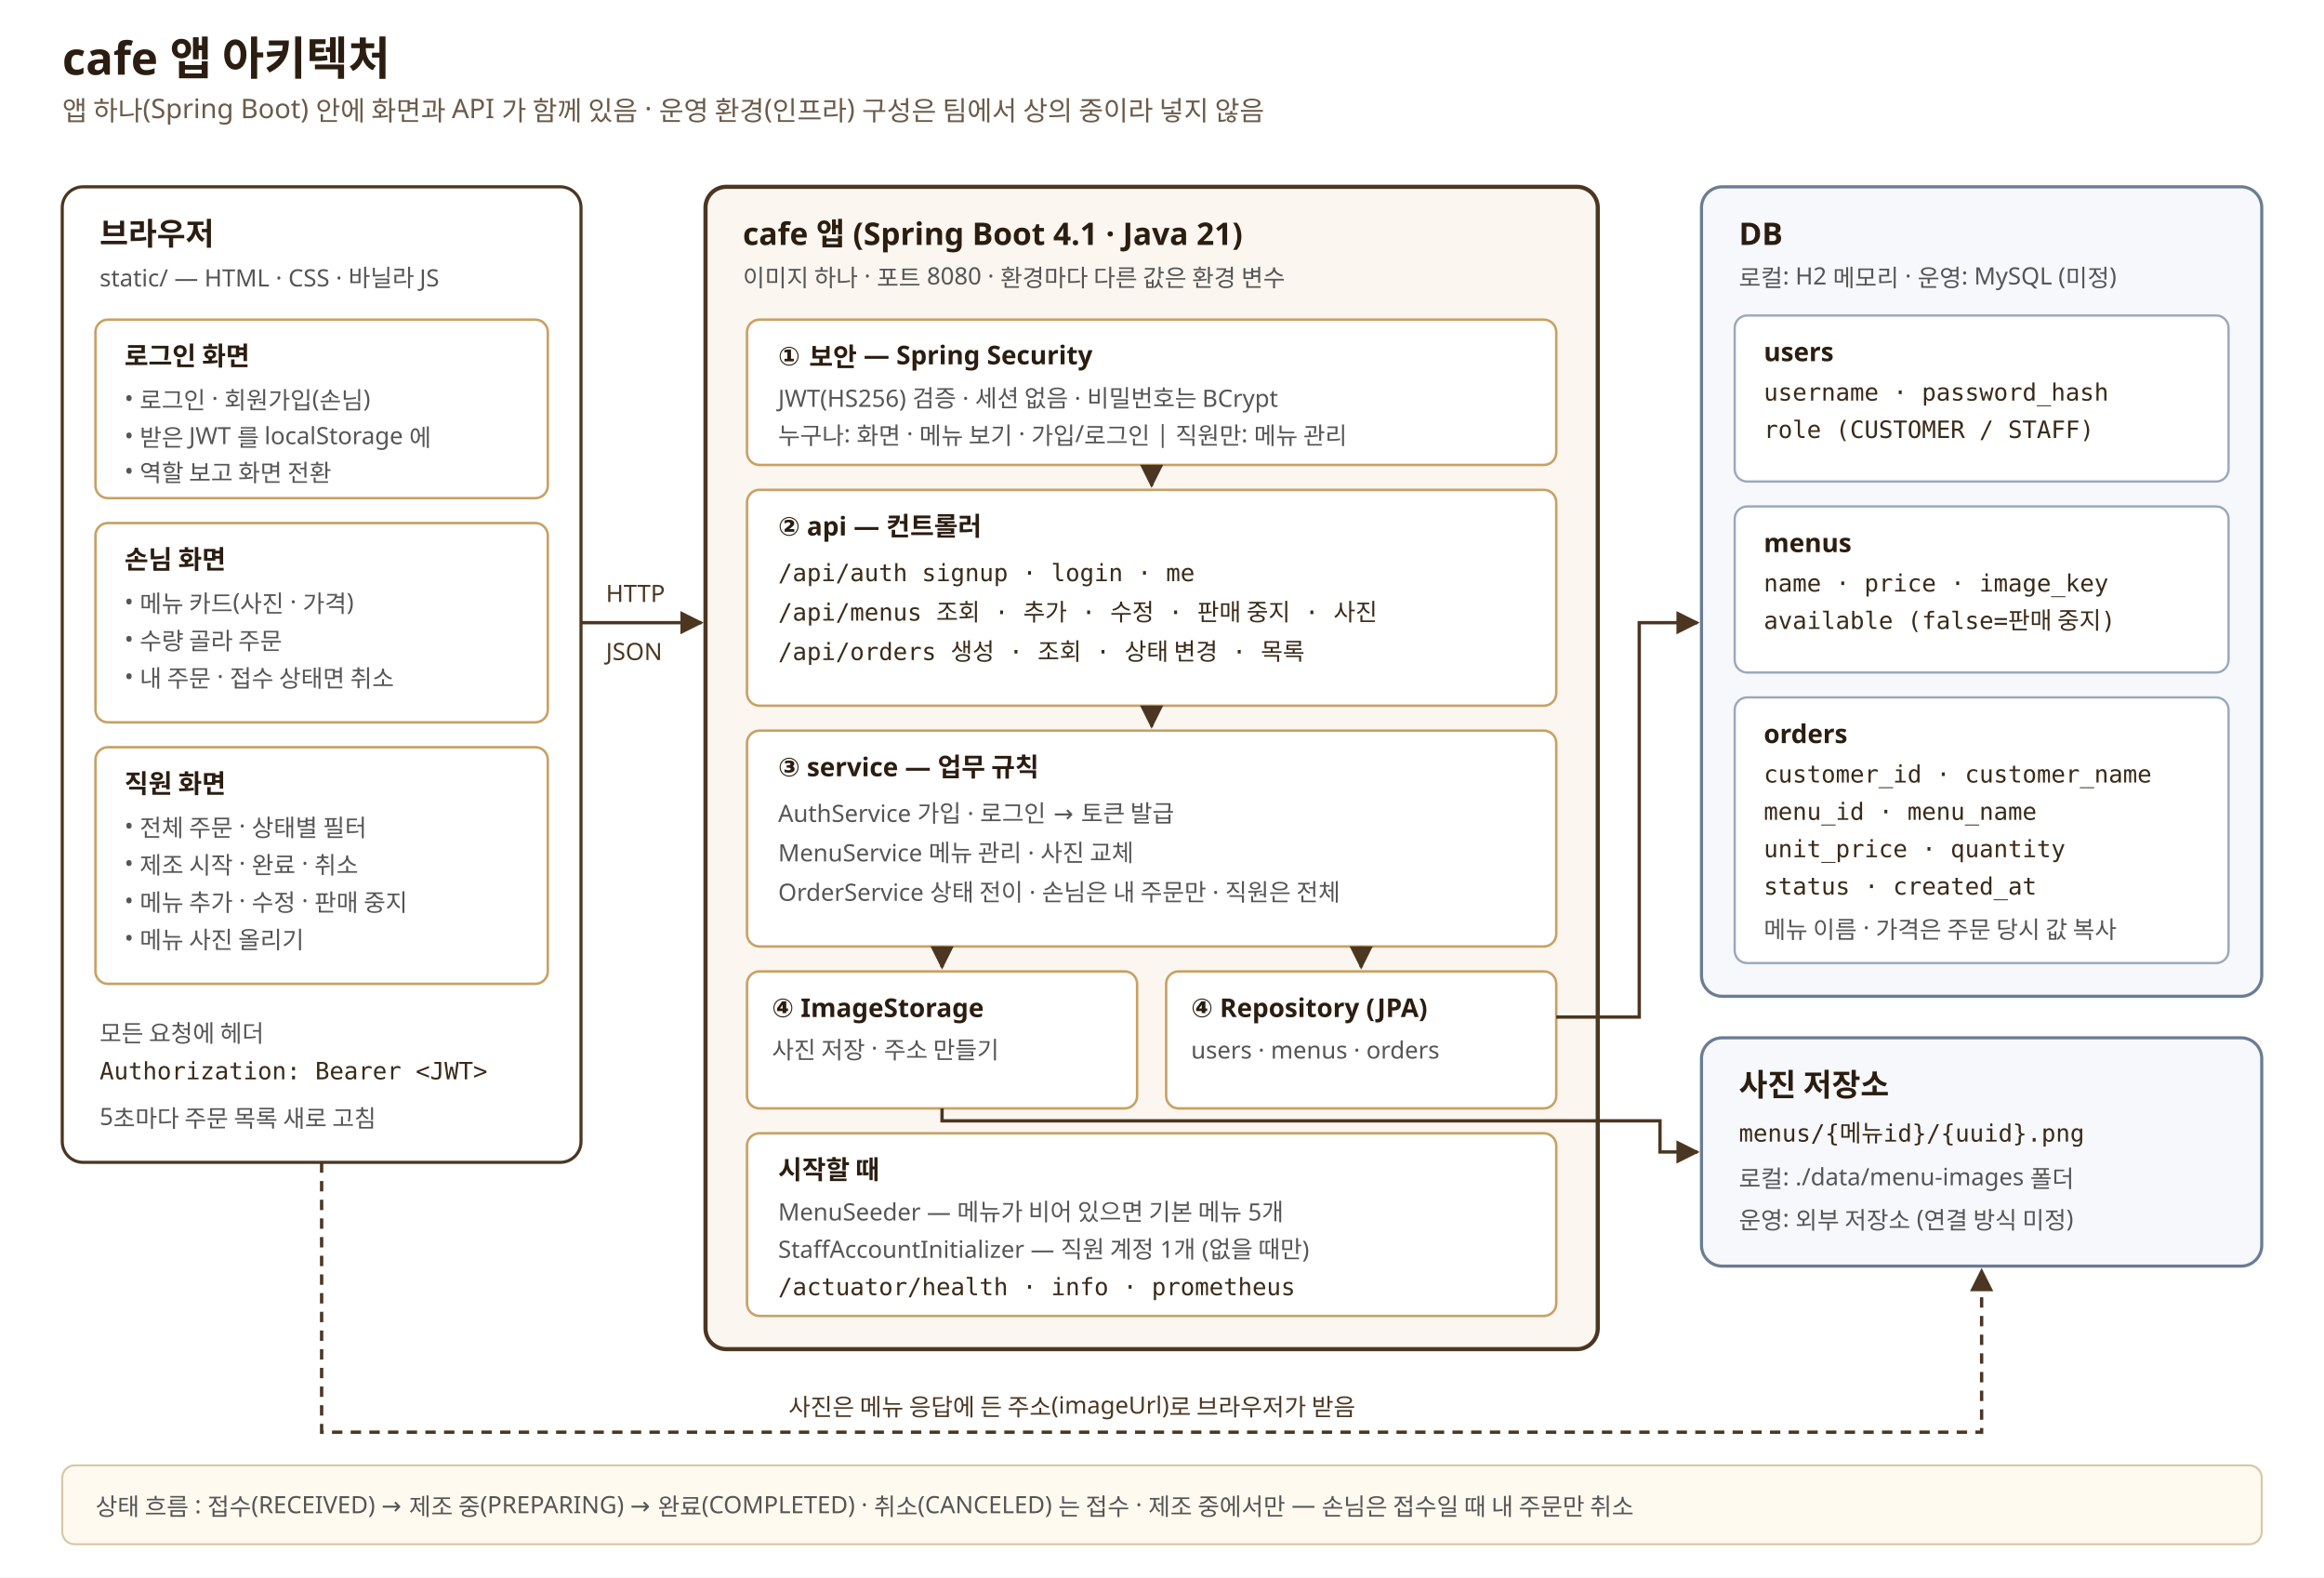
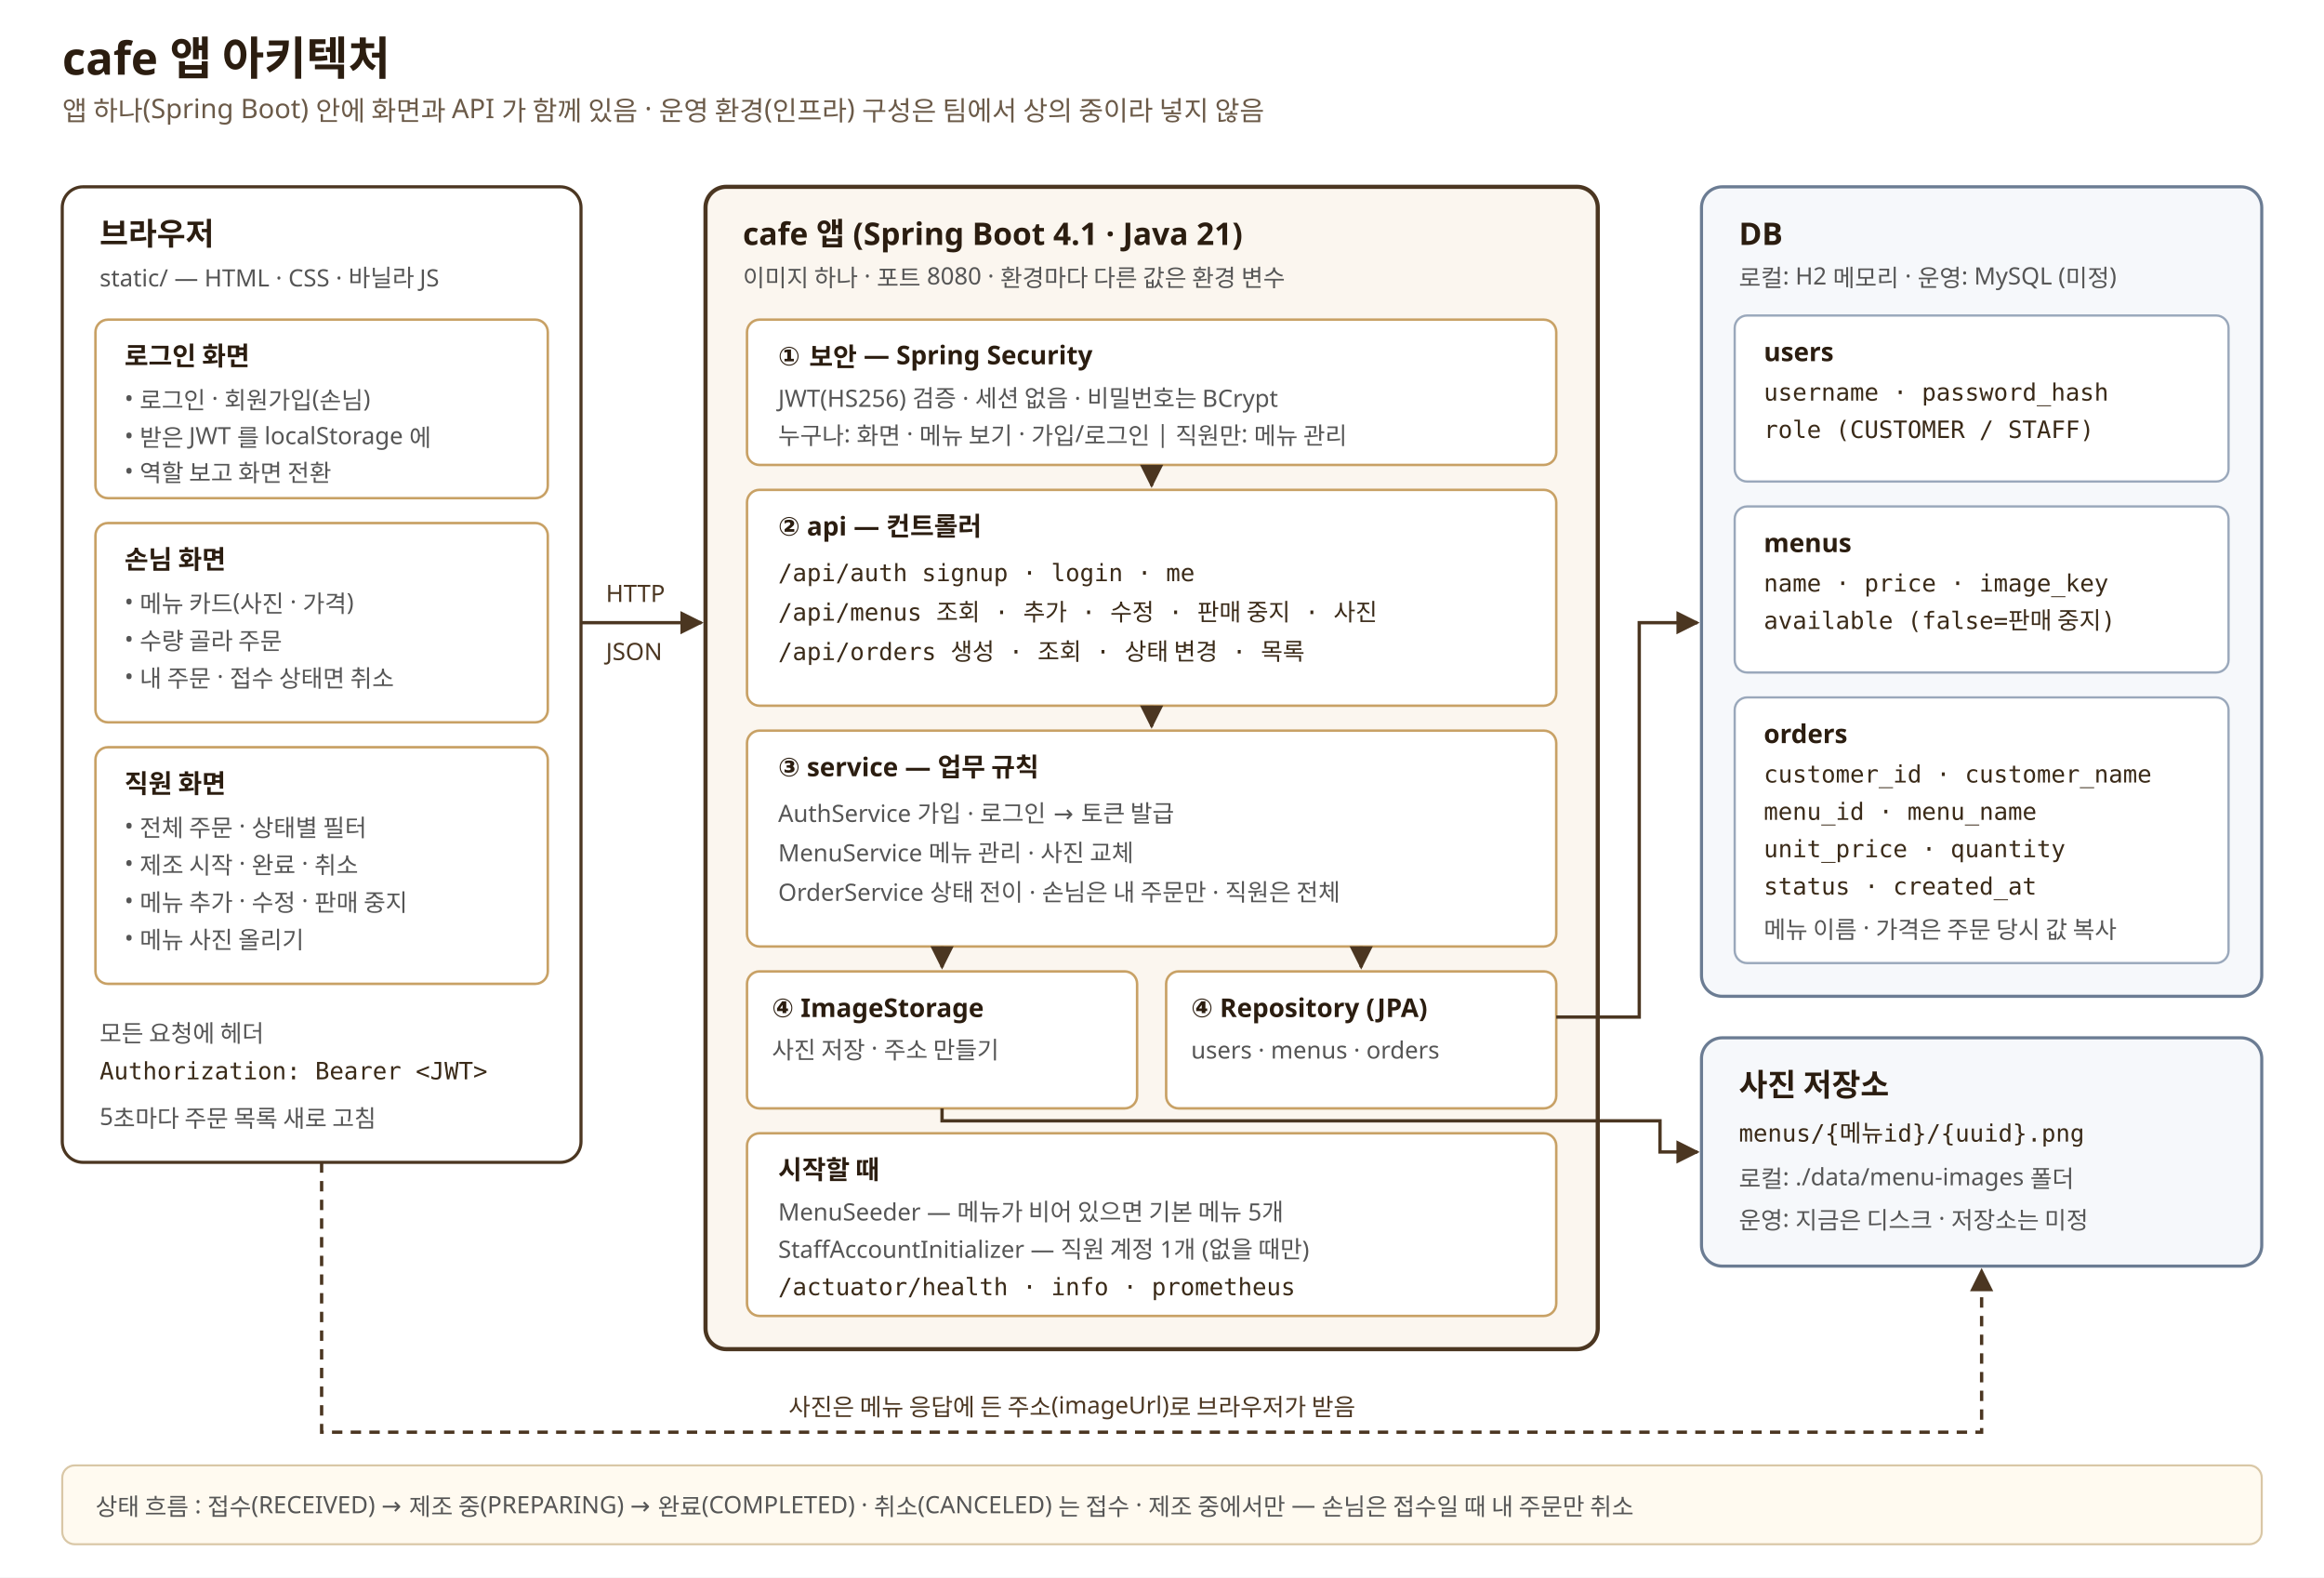
<svg xmlns="http://www.w3.org/2000/svg" viewBox="0 0 1120 760" width="1120" height="760" font-family="'Malgun Gothic','Apple SD Gothic Neo','Noto Sans KR',sans-serif">
  <defs>
    <marker id="arrow" viewBox="0 0 10 10" refX="9" refY="5" markerWidth="7" markerHeight="7" orient="auto-start-reverse">
      <path d="M0,0 L10,5 L0,10 z" fill="#4b3621" />
    </marker>
    <style>
      .title { font-size: 22px; font-weight: 700; fill: #2b1d10; }
      .sub { font-size: 13px; fill: #6b5a48; }
      .h { font-size: 15px; font-weight: 700; fill: #2b1d10; }
      .t { font-size: 12.5px; fill: #333; }
      .tb { font-size: 12.5px; fill: #2b1d10; font-weight: 700; }
      .s { font-size: 11.5px; fill: #555; }
      .code { font-size: 11.5px; fill: #3a2a18; font-family: Consolas, Menlo, monospace; }
      .lbl { font-size: 11.5px; fill: #4b3621; }
      .box { fill: #fff; stroke: #4b3621; stroke-width: 1.5; }
      .screen { fill: #fff; stroke: #c8a165; stroke-width: 1.2; }
      .app { fill: #fbf6ef; stroke: #4b3621; stroke-width: 2; }
      .layer { fill: #fff; stroke: #c8a165; stroke-width: 1.2; }
      .data { fill: #f6f8fb; stroke: #6b7c93; stroke-width: 1.5; }
      .table { fill: #fff; stroke: #9aa8bb; stroke-width: 1.1; }
      .note { fill: #fffaf0; stroke: #d9c7a6; stroke-width: 1; }
      .line { stroke: #4b3621; stroke-width: 1.6; fill: none; }
    </style>
  </defs>
  <rect width="1120" height="760" fill="#ffffff" />
  <text x="30" y="36" class="title">cafe 앱 아키텍처</text>
  <text x="30" y="58" class="sub">앱 하나(Spring Boot) 안에 화면과 API 가 함께 있음 · 운영 환경(인프라) 구성은 팀에서 상의 중이라 넣지 않음</text>
  <rect x="30" y="90" width="250" height="470" rx="10" class="box" />
  <text x="48" y="118" class="h">브라우저</text>
  <text x="48" y="138" class="s">static/ — HTML · CSS · 바닐라 JS</text>
  <rect x="46" y="154" width="218" height="86" rx="6" class="screen" />
  <text x="60" y="176" class="tb">로그인 화면</text>
  <text x="60" y="196" class="s">• 로그인 · 회원가입(손님)</text>
  <text x="60" y="214" class="s">• 받은 JWT 를 localStorage 에</text>
  <text x="60" y="231" class="s">• 역할 보고 화면 전환</text>
  <rect x="46" y="252" width="218" height="96" rx="6" class="screen" />
  <text x="60" y="274" class="tb">손님 화면</text>
  <text x="60" y="294" class="s">• 메뉴 카드(사진 · 가격)</text>
  <text x="60" y="312" class="s">• 수량 골라 주문</text>
  <text x="60" y="330" class="s">• 내 주문 · 접수 상태면 취소</text>
  <rect x="46" y="360" width="218" height="114" rx="6" class="screen" />
  <text x="60" y="382" class="tb">직원 화면</text>
  <text x="60" y="402" class="s">• 전체 주문 · 상태별 필터</text>
  <text x="60" y="420" class="s">• 제조 시작 · 완료 · 취소</text>
  <text x="60" y="438" class="s">• 메뉴 추가 · 수정 · 판매 중지</text>
  <text x="60" y="456" class="s">• 메뉴 사진 올리기</text>
  <text x="48" y="502" class="s">모든 요청에 헤더</text>
  <text x="48" y="520" class="code">Authorization: Bearer &lt;JWT&gt;</text>
  <text x="48" y="542" class="s">5초마다 주문 목록 새로 고침</text>
  <path d="M280 300 L338 300" class="line" marker-end="url(#arrow)" />
  <text x="292" y="290" class="lbl">HTTP</text>
  <text x="292" y="318" class="lbl">JSON</text>
  <rect x="340" y="90" width="430" height="560" rx="10" class="app" />
  <text x="358" y="118" class="h">cafe 앱 (Spring Boot 4.1 · Java 21)</text>
  <text x="358" y="138" class="s">이미지 하나 · 포트 8080 · 환경마다 다른 값은 환경 변수</text>
  <rect x="360" y="154" width="390" height="70" rx="6" class="layer" />
  <text x="375" y="176" class="tb">① 보안 — Spring Security</text>
  <text x="375" y="196" class="s">JWT(HS256) 검증 · 세션 없음 · 비밀번호는 BCrypt</text>
  <text x="375" y="214" class="s">누구나: 화면 · 메뉴 보기 · 가입/로그인  |  직원만: 메뉴 관리</text>
  <rect x="360" y="236" width="390" height="104" rx="6" class="layer" />
  <text x="375" y="258" class="tb">② api — 컨트롤러</text>
  <text x="375" y="280" class="code">/api/auth    signup · login · me</text>
  <text x="375" y="299" class="code">/api/menus   조회 · 추가 · 수정 · 판매 중지 · 사진</text>
  <text x="375" y="318" class="code">/api/orders  생성 · 조회 · 상태 변경 · 목록</text>
  <rect x="360" y="352" width="390" height="104" rx="6" class="layer" />
  <text x="375" y="374" class="tb">③ service — 업무 규칙</text>
  <text x="375" y="396" class="s">AuthService   가입 · 로그인 → 토큰 발급</text>
  <text x="375" y="415" class="s">MenuService   메뉴 관리 · 사진 교체</text>
  <text x="375" y="434" class="s">OrderService  상태 전이 · 손님은 내 주문만 · 직원은 전체</text>
  <rect x="360" y="468" width="188" height="66" rx="6" class="layer" />
  <text x="372" y="490" class="tb">④ ImageStorage</text>
  <text x="372" y="510" class="s">사진 저장 · 주소 만들기</text>
  <rect x="562" y="468" width="188" height="66" rx="6" class="layer" />
  <text x="574" y="490" class="tb">④ Repository (JPA)</text>
  <text x="574" y="510" class="s">users · menus · orders</text>
  <rect x="360" y="546" width="390" height="88" rx="6" class="layer" />
  <text x="375" y="568" class="tb">시작할 때</text>
  <text x="375" y="588" class="s">MenuSeeder — 메뉴가 비어 있으면 기본 메뉴 5개</text>
  <text x="375" y="606" class="s">StaffAccountInitializer — 직원 계정 1개 (없을 때만)</text>
  <text x="375" y="624" class="code">/actuator/health · info · prometheus</text>
  <path d="M555 224 L555 234" class="line" marker-end="url(#arrow)" />
  <path d="M555 340 L555 350" class="line" marker-end="url(#arrow)" />
  <path d="M454 456 L454 466" class="line" marker-end="url(#arrow)" />
  <path d="M656 456 L656 466" class="line" marker-end="url(#arrow)" />
  <rect x="820" y="90" width="270" height="390" rx="10" class="data" />
  <text x="838" y="118" class="h">DB</text>
  <text x="838" y="138" class="s">로컬: H2 메모리 · 운영: MySQL (미정)</text>
  <rect x="836" y="152" width="238" height="80" rx="6" class="table" />
  <text x="850" y="174" class="tb">users</text>
  <text x="850" y="193" class="code">username · password_hash</text>
  <text x="850" y="211" class="code">role (CUSTOMER / STAFF)</text>
  <rect x="836" y="244" width="238" height="80" rx="6" class="table" />
  <text x="850" y="266" class="tb">menus</text>
  <text x="850" y="285" class="code">name · price · image_key</text>
  <text x="850" y="303" class="code">available (false=판매 중지)</text>
  <rect x="836" y="336" width="238" height="128" rx="6" class="table" />
  <text x="850" y="358" class="tb">orders</text>
  <text x="850" y="377" class="code">customer_id · customer_name</text>
  <text x="850" y="395" class="code">menu_id · menu_name</text>
  <text x="850" y="413" class="code">unit_price · quantity</text>
  <text x="850" y="431" class="code">status · created_at</text>
  <text x="850" y="452" class="s">메뉴 이름 · 가격은 주문 당시 값 복사</text>
  <rect x="820" y="500" width="270" height="110" rx="10" class="data" />
  <text x="838" y="528" class="h">사진 저장소</text>
  <text x="838" y="550" class="code">menus/{메뉴id}/{uuid}.png</text>
  <text x="838" y="572" class="s">로컬: ./data/menu-images 폴더</text>
-   <text x="838" y="592" class="s">운영: 외부 저장소 (연결 방식 미정)</text>
+   <text x="838" y="592" class="s">운영: 지금은 디스크 · 저장소는 미정</text>
  <path d="M750 490 L790 490 L790 300 L818 300" class="line" marker-end="url(#arrow)" />
  <path d="M454 534 L454 540 L800 540 L800 555 L818 555" class="line" marker-end="url(#arrow)" />
  <path d="M155 560 L155 690 L955 690 L955 612" class="line" stroke-dasharray="5 4" marker-end="url(#arrow)" />
  <text x="380" y="682" class="lbl">사진은 메뉴 응답에 든 주소(imageUrl)로 브라우저가 받음</text>
  <rect x="30" y="706" width="1060" height="38" rx="6" class="note" />
  <text x="46" y="730" class="s">상태 흐름 : 접수(RECEIVED) → 제조 중(PREPARING) → 완료(COMPLETED) · 취소(CANCELED) 는 접수 · 제조 중에서만 — 손님은 접수일 때 내 주문만 취소</text>
</svg>
